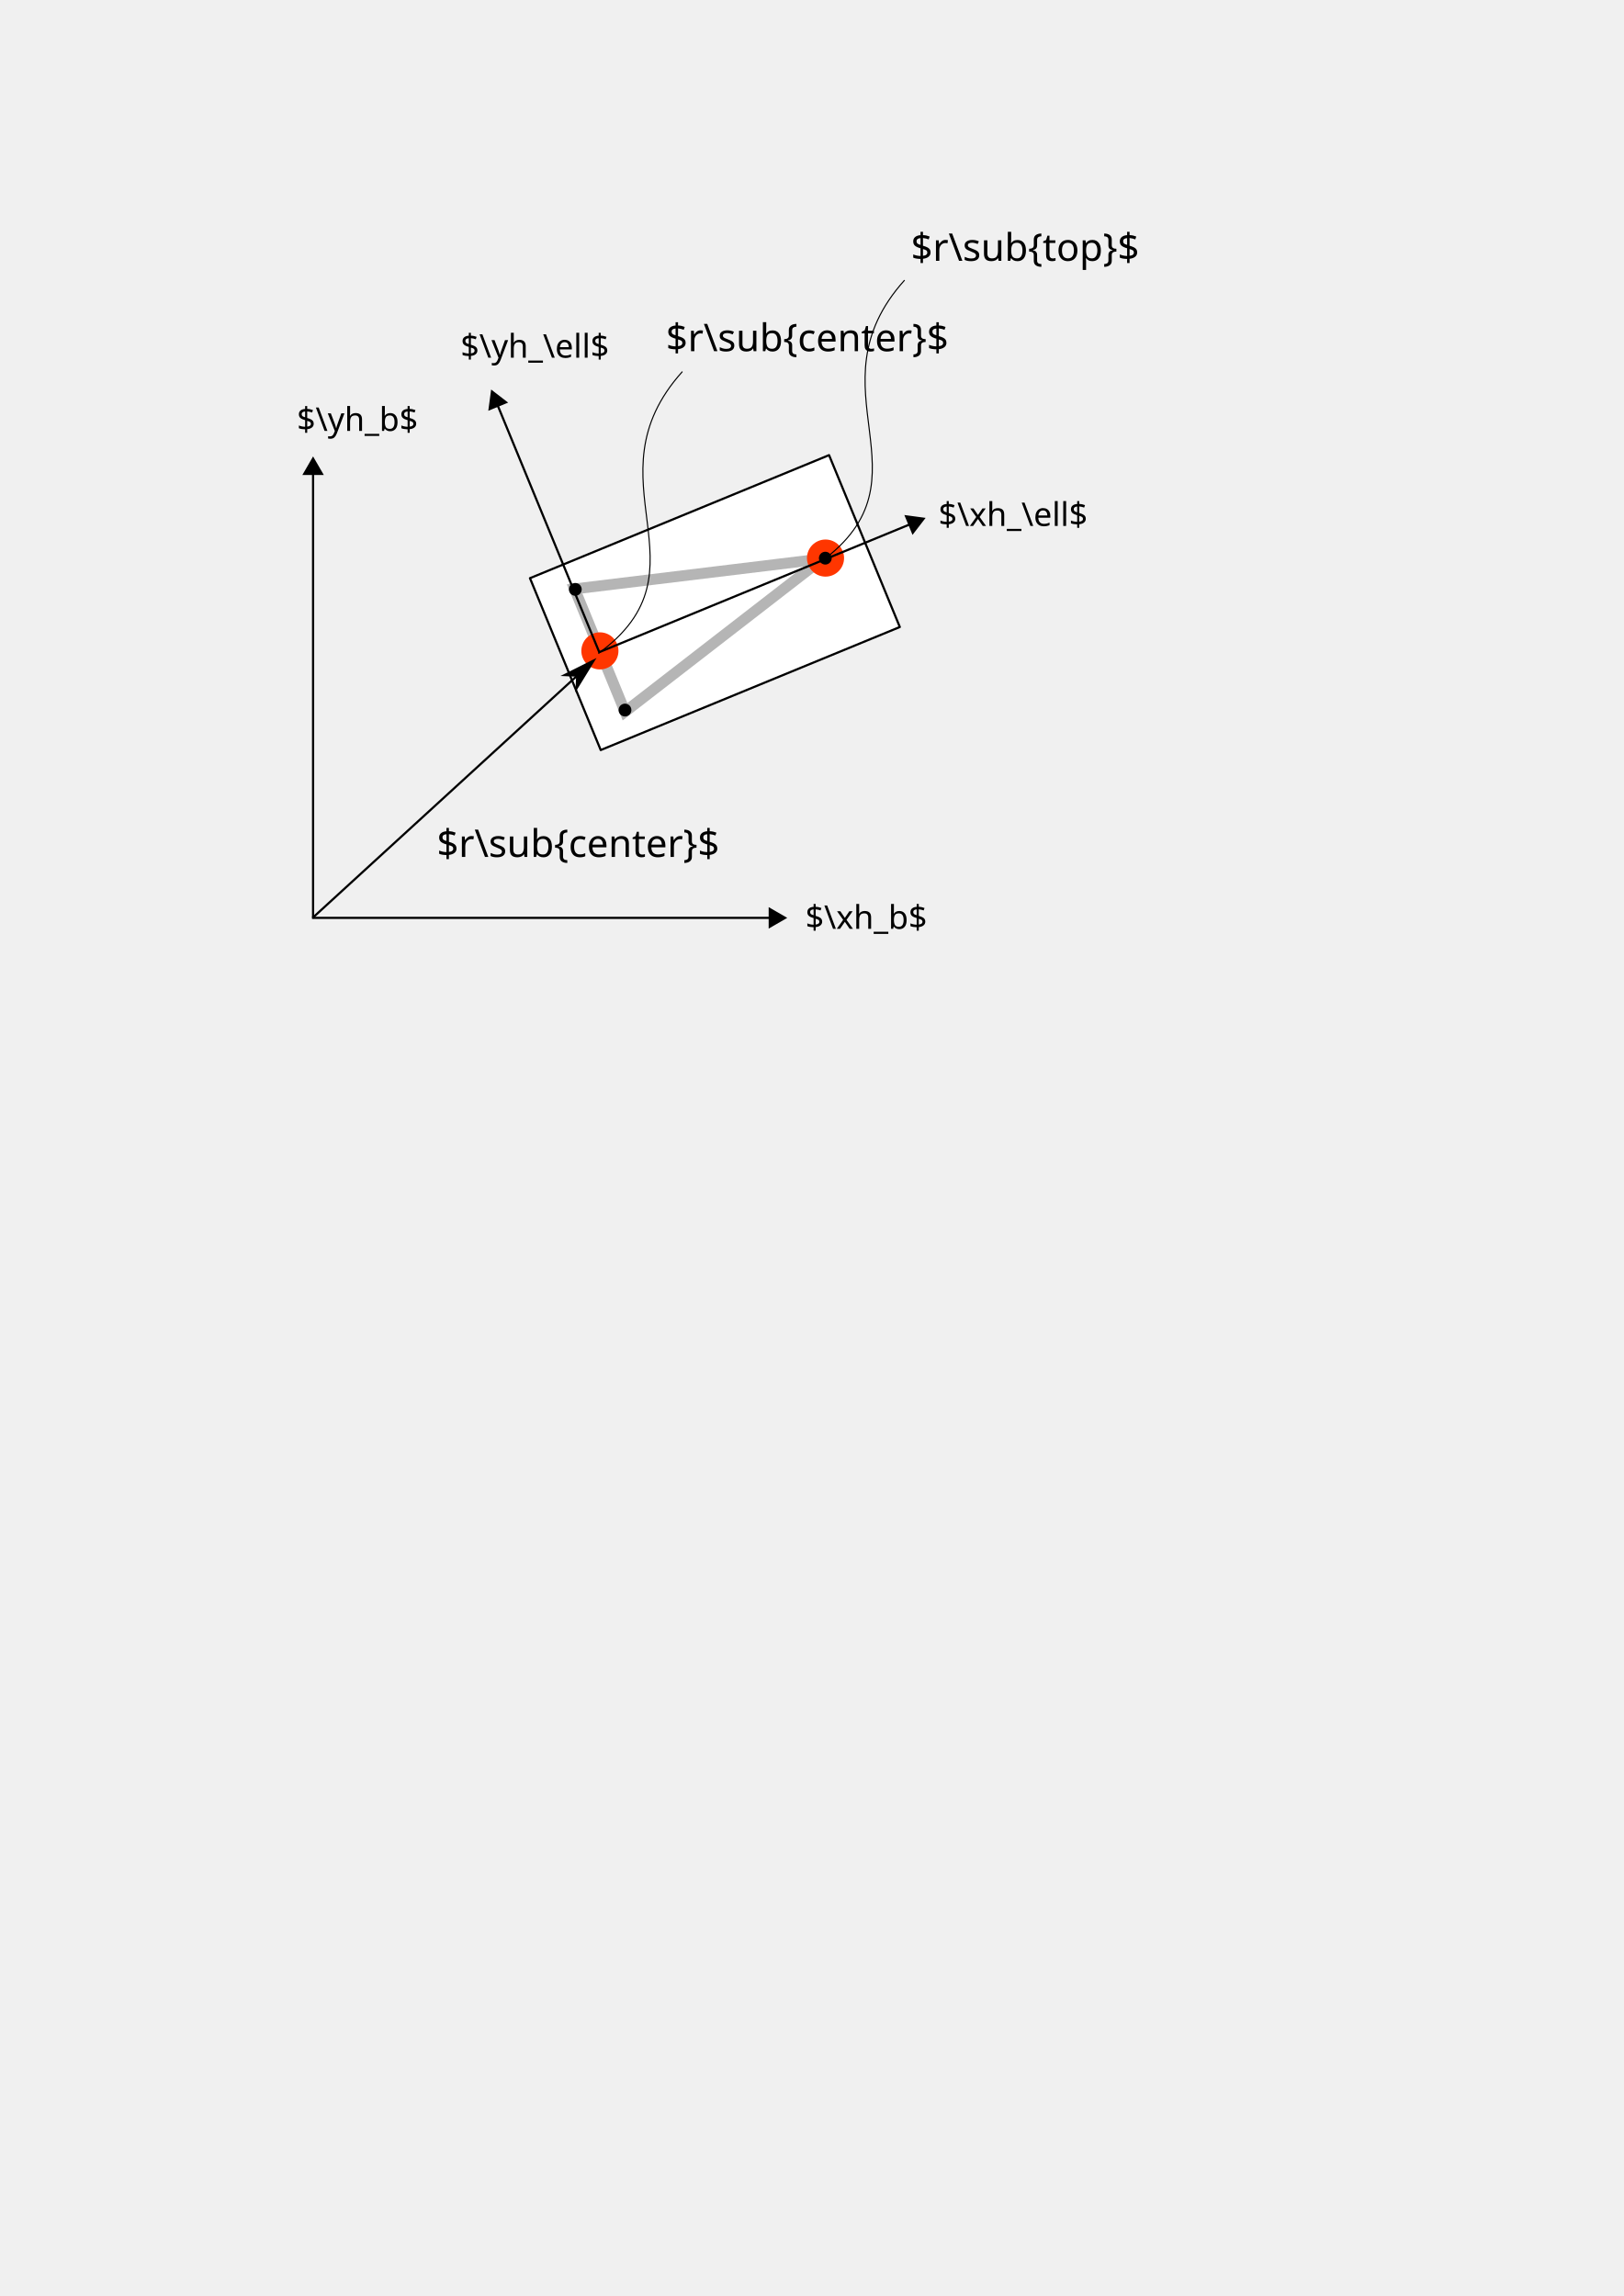
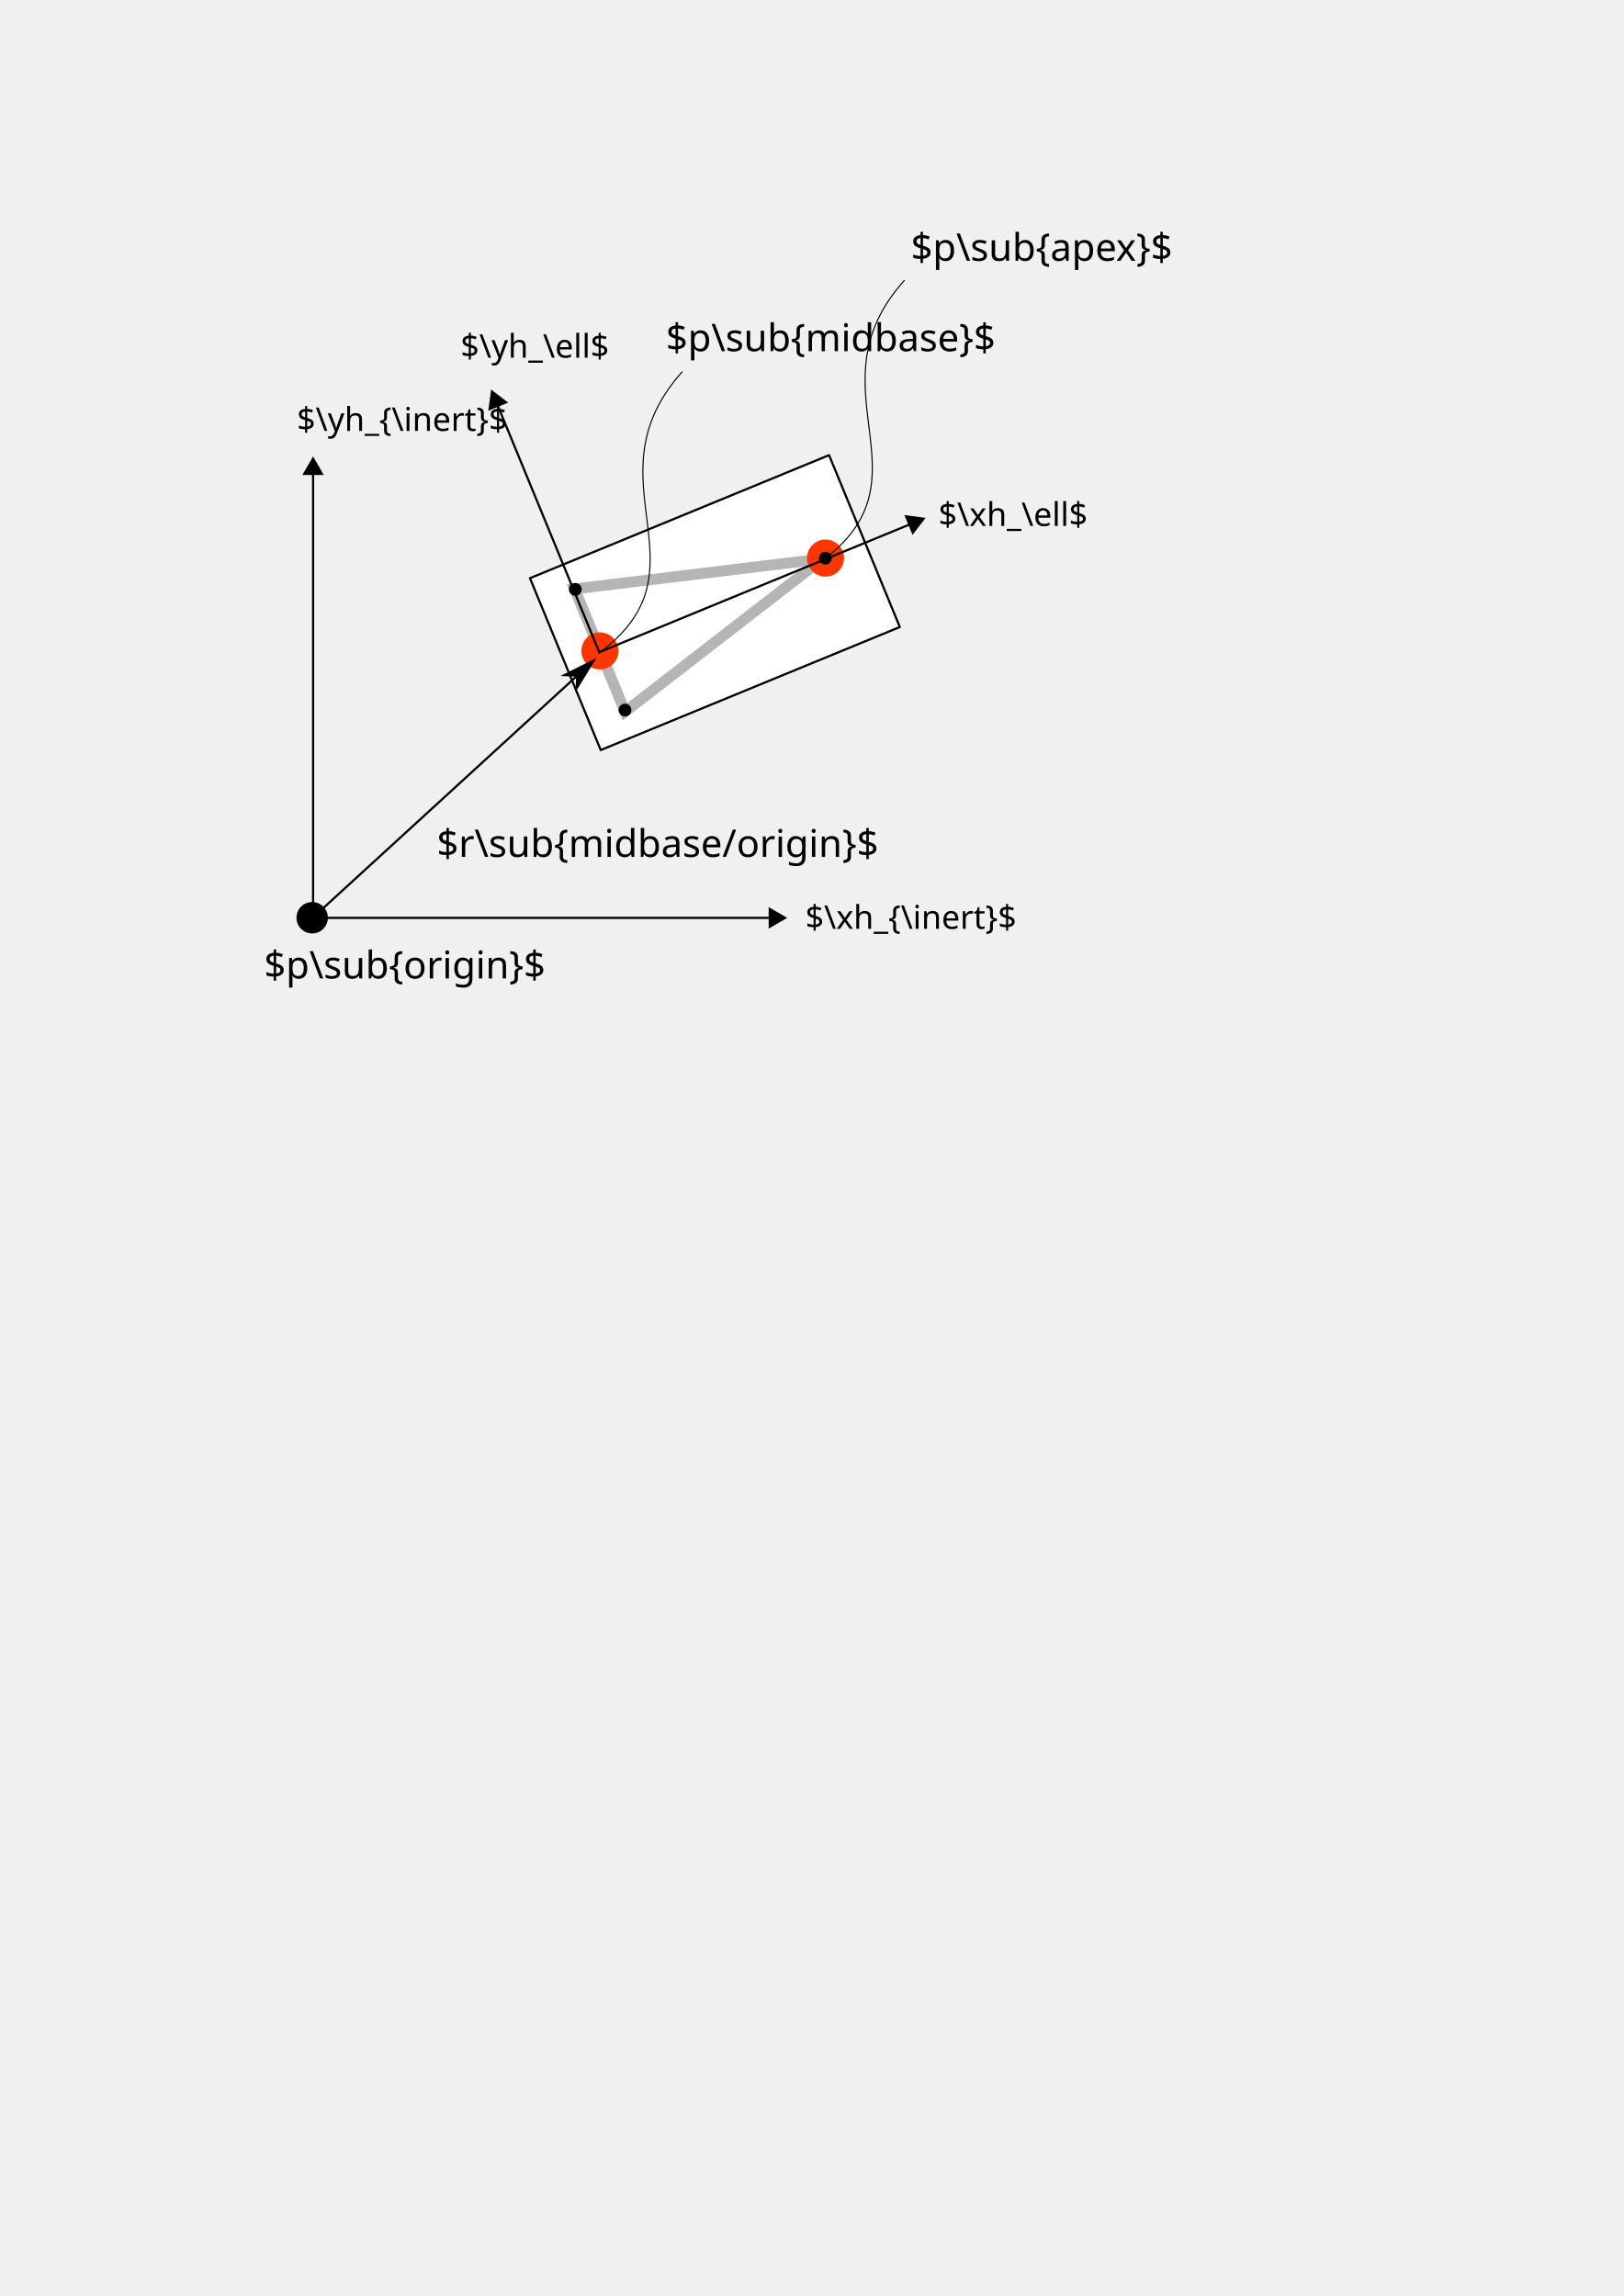
<svg xmlns="http://www.w3.org/2000/svg" width="210mm" height="297mm" viewBox="0 0 744.094 1052.362" id="svg2" version="1.1">
  <defs id="defs4">
    <marker style="overflow:visible" id="marker10744" refX="0.0" refY="0.0" orient="auto">
      <path transform="scale(0.8)" style="fill-rule:evenodd;stroke:#000000;stroke-width:1pt;stroke-opacity:1;fill:#000000;fill-opacity:1" d="M 5.77,0.0 L -2.88,5.0 L -2.88,-5.0 L 5.77,0.0 z " id="path10746" />
    </marker>
    <marker style="overflow:visible" id="marker10680" refX="0.0" refY="0.0" orient="auto">
      <path transform="scale(-0.8)" style="fill-rule:evenodd;stroke:#000000;stroke-width:1pt;stroke-opacity:1;fill:#000000;fill-opacity:1" d="M 5.77,0.0 L -2.88,5.0 L -2.88,-5.0 L 5.77,0.0 z " id="path10682" />
    </marker>
    <marker orient="auto" refY="0.0" refX="0.0" id="TriangleInL" style="overflow:visible">
      <path id="path6777" d="M 5.77,0.0 L -2.88,5.0 L -2.88,-5.0 L 5.77,0.0 z " style="fill-rule:evenodd;stroke:#000000;stroke-width:1pt;stroke-opacity:1;fill:#000000;fill-opacity:1" transform="scale(-0.8)" />
    </marker>
    <marker orient="auto" refY="0.0" refX="0.0" id="TriangleOutL" style="overflow:visible">
      <path id="path6786" d="M 5.77,0.0 L -2.88,5.0 L -2.88,-5.0 L 5.77,0.0 z " style="fill-rule:evenodd;stroke:#000000;stroke-width:1pt;stroke-opacity:1;fill:#000000;fill-opacity:1" transform="scale(0.8)" />
    </marker>
    <marker orient="auto" refY="0.0" refX="0.0" id="marker4358" style="overflow:visible;">
      <path id="path4360" d="M 0.0,0.0 L 5.0,-5.0 L -12.5,0.0 L 5.0,5.0 L 0.0,0.0 z " style="fill-rule:evenodd;stroke:#000000;stroke-width:1pt;stroke-opacity:1;fill:#000000;fill-opacity:1" transform="scale(0.8) rotate(180) translate(12.5,0)" />
    </marker>
    <marker style="overflow:visible;" id="marker8351" refX="0.0" refY="0.0" orient="auto">
      <path transform="scale(0.8) rotate(180) translate(12.5,0)" style="fill-rule:evenodd;stroke:#000000;stroke-width:1pt;stroke-opacity:1;fill:#000000;fill-opacity:1" d="M 0.0,0.0 L 5.0,-5.0 L -12.5,0.0 L 5.0,5.0 L 0.0,0.0 z " id="path8353" />
    </marker>
    <marker style="overflow:visible;" id="marker5997" refX="0.0" refY="0.0" orient="auto">
      <path transform="scale(0.8) rotate(180) translate(12.5,0)" style="fill-rule:evenodd;stroke:#000000;stroke-width:1pt;stroke-opacity:1;fill:#000000;fill-opacity:1" d="M 0.0,0.0 L 5.0,-5.0 L -12.5,0.0 L 5.0,5.0 L 0.0,0.0 z " id="path5999" />
    </marker>
    <marker orient="auto" refY="0" refX="0" id="marker4537" style="overflow:visible">
      <path id="path4539" d="m 5.77,0 -8.65,5 0,-10 8.65,5 z" style="fill:#000000;fill-opacity:1;fill-rule:evenodd;stroke:#000000;stroke-width:1pt;stroke-opacity:1" transform="scale(-0.8,-0.8)" />
    </marker>
    <marker orient="auto" refY="0" refX="0" id="marker4805" style="overflow:visible">
      <path id="path4807" d="m 5.77,0 -8.65,5 0,-10 8.65,5 z" style="fill:#000000;fill-opacity:1;fill-rule:evenodd;stroke:#000000;stroke-width:1pt;stroke-opacity:1" transform="scale(0.8,0.8)" />
    </marker>
  </defs>
  <g id="layer1">
    <g transform="matrix(0.727611,-0.2993616,0.2994877,0.7276279,-187.7546,377.9316)" id="g6681">
      <rect style="fill:#ffffff;fill-opacity:1;stroke:#000000;stroke-width:1.271;stroke-linecap:round;stroke-linejoin:round;stroke-miterlimit:4;stroke-dasharray:none;stroke-dashoffset:9.8;stroke-opacity:1" id="rect6683" width="188.376" height="108.264" x="560.751" y="75.508" />
      <path style="fill:none;fill-rule:evenodd;stroke:#b5b5b5;stroke-width:6.355;stroke-linecap:butt;stroke-linejoin:miter;stroke-miterlimit:4;stroke-dasharray:none;stroke-opacity:1" d="M 582.42,91.186 722.677,129.912 582.342,168.513 Z" id="path6685" />
      <circle style="fill:#ff3600;fill-opacity:1;stroke:none;stroke-width:5;stroke-linecap:round;stroke-linejoin:round;stroke-miterlimit:4;stroke-dasharray:none;stroke-dashoffset:9.8;stroke-opacity:1" id="circle6687" cx="724.398" cy="130.172" r="10.804" />
      <circle r="10.804" cy="130.172" cx="582.298" id="circle6689" style="fill:#ff3600;fill-opacity:1;stroke:none;stroke-width:5;stroke-linecap:round;stroke-linejoin:round;stroke-miterlimit:4;stroke-dasharray:none;stroke-dashoffset:9.8;stroke-opacity:1" />
      <circle style="fill:#000000;fill-opacity:1;stroke:none;stroke-width:5;stroke-linecap:round;stroke-linejoin:round;stroke-miterlimit:4;stroke-dasharray:none;stroke-dashoffset:9.8;stroke-opacity:1" id="circle6691" cx="582.686" cy="91.593" r="3.733" />
      <circle r="3.733" cy="167.607" cx="582.686" id="circle6693" style="fill:#000000;fill-opacity:1;stroke:none;stroke-width:5;stroke-linecap:round;stroke-linejoin:round;stroke-miterlimit:4;stroke-dasharray:none;stroke-dashoffset:9.8;stroke-opacity:1" />
      <circle style="fill:#000000;fill-opacity:1;stroke:none;stroke-width:5;stroke-linecap:round;stroke-linejoin:round;stroke-miterlimit:4;stroke-dasharray:none;stroke-dashoffset:9.8;stroke-opacity:1" id="circle6695" cx="724.265" cy="130.168" r="3.733" />
+       <ellipse style="fill:#000000;fill-opacity:1;stroke:none;stroke-width:0.635;stroke-linecap:round;stroke-linejoin:round;stroke-miterlimit:4;stroke-dasharray:none;stroke-dashoffset:0;stroke-opacity:1" id="path4889" cx="420.44" cy="54.278" transform="matrix(0.9247899,0.3804783,-0.3806229,0.9247304,0,0)" rx="9.147" ry="9.148" />
    </g>
    <path style="fill:none;fill-rule:evenodd;stroke:#000000;stroke-width:1px;stroke-linecap:butt;stroke-linejoin:miter;stroke-opacity:1;marker-end:url(#marker5997)" d="M 143.214,420.732 271.934,302.883" id="path5989" />
    <text xml:space="preserve" style="font-style:normal;font-weight:normal;font-size:17.5px;line-height:125%;font-family:sans-serif;letter-spacing:0px;word-spacing:0px;fill:#000000;fill-opacity:1;stroke:none;stroke-width:1px;stroke-linecap:butt;stroke-linejoin:miter;stroke-opacity:1" x="430.043" y="241.072" id="text17101">
      <tspan id="tspan17103" x="430.043" y="241.072" style="font-size:15px">$\xh_\ell$</tspan>
    </text>
    <text id="text17105" y="163.929" x="211.044" style="font-style:normal;font-weight:normal;font-size:17.5px;line-height:125%;font-family:sans-serif;letter-spacing:0px;word-spacing:0px;fill:#000000;fill-opacity:1;stroke:none;stroke-width:1px;stroke-linecap:butt;stroke-linejoin:miter;stroke-opacity:1" xml:space="preserve">
      <tspan style="font-size:15px" y="163.929" x="211.044" id="tspan17107">$\yh_\ell$</tspan>
    </text>
    <path style="fill:none;fill-rule:evenodd;stroke:#000000;stroke-width:1;stroke-linecap:butt;stroke-linejoin:miter;stroke-miterlimit:4;stroke-dasharray:none;stroke-opacity:1;marker-start:url(#marker10680);marker-end:url(#marker10744)" d="M 418.931,239.529 274.615,298.917 227.238,183.786" id="path17117" />
    <text id="text9458" y="425.718" x="369.042" style="font-style:normal;font-weight:normal;font-size:17.5px;line-height:125%;font-family:sans-serif;letter-spacing:0px;word-spacing:0px;fill:#000000;fill-opacity:1;stroke:none;stroke-width:1px;stroke-linecap:butt;stroke-linejoin:miter;stroke-opacity:1" xml:space="preserve">
-       <tspan style="font-size:15px" y="425.718" x="369.042" id="tspan9460">$\xh_b$</tspan>
+       <tspan style="font-size:15px" y="425.718" x="369.042" id="tspan9460">$\xh_{\inert}$</tspan>
    </text>
    <text xml:space="preserve" style="font-style:normal;font-weight:normal;font-size:17.5px;line-height:125%;font-family:sans-serif;letter-spacing:0px;word-spacing:0px;fill:#000000;fill-opacity:1;stroke:none;stroke-width:1px;stroke-linecap:butt;stroke-linejoin:miter;stroke-opacity:1" x="136.03" y="197.504" id="text9462">
-       <tspan id="tspan9464" x="136.03" y="197.504" style="font-size:15px">$\yh_b$</tspan>
+       <tspan id="tspan9464" x="136.03" y="197.504" style="font-size:15px">$\yh_{\inert}$</tspan>
    </text>
    <path id="path9466" d="m 355.092,420.699 -211.616,0 0,-205.815" style="fill:none;fill-rule:evenodd;stroke:#000000;stroke-width:1;stroke-linecap:butt;stroke-linejoin:miter;stroke-miterlimit:4;stroke-dasharray:none;stroke-opacity:1;marker-start:url(#TriangleInL);marker-end:url(#TriangleOutL)" />
    <text xml:space="preserve" style="font-style:normal;font-weight:normal;font-size:17.5px;line-height:125%;font-family:sans-serif;letter-spacing:0px;word-spacing:0px;fill:#000000;fill-opacity:1;stroke:none;stroke-width:1px;stroke-linecap:butt;stroke-linejoin:miter;stroke-opacity:1" x="417.426" y="119.535" id="text12838">
-       <tspan id="tspan12840" x="417.426" y="119.535">$r\sub{top}$</tspan>
+       <tspan id="tspan12840" x="417.426" y="119.535">$p\sub{apex}$</tspan>
    </text>
    <path id="path12842" d="m 376.031,257.6 c 53.134,-38.627 -6.31,-79.313 38.51,-129.188" style="fill:none;fill-rule:evenodd;stroke:#000000;stroke-width:0.5;stroke-linecap:butt;stroke-linejoin:miter;stroke-miterlimit:4;stroke-dasharray:none;stroke-opacity:1" />
    <text id="text12844" y="160.964" x="305.177" style="font-style:normal;font-weight:normal;font-size:17.5px;line-height:125%;font-family:sans-serif;letter-spacing:0px;word-spacing:0px;fill:#000000;fill-opacity:1;stroke:none;stroke-width:1px;stroke-linecap:butt;stroke-linejoin:miter;stroke-opacity:1" xml:space="preserve">
-       <tspan y="160.964" x="305.177" id="tspan12846">$r\sub{center}$</tspan>
+       <tspan y="160.964" x="305.177" id="tspan12846">$p\sub{midbase}$</tspan>
    </text>
    <path style="fill:none;fill-rule:evenodd;stroke:#000000;stroke-width:0.5;stroke-linecap:butt;stroke-linejoin:miter;stroke-miterlimit:4;stroke-dasharray:none;stroke-opacity:1" d="m 274.209,299.501 c 53.134,-38.627 -6.31,-79.313 38.51,-129.188" id="path12848" />
    <text id="text6025" y="392.76" x="200.177" style="font-style:normal;font-weight:normal;font-size:17.5px;line-height:125%;font-family:sans-serif;letter-spacing:0px;word-spacing:0px;fill:#000000;fill-opacity:1;stroke:none;stroke-width:1px;stroke-linecap:butt;stroke-linejoin:miter;stroke-opacity:1" xml:space="preserve">
-       <tspan y="392.76" x="200.177" id="tspan6027">$r\sub{center}$</tspan>
+       <tspan y="392.76" x="200.177" id="tspan6027">$r\sub{midbase/origin}$</tspan>
+     </text>
+     <text id="text4891" y="448.464" x="120.998" style="font-style:normal;font-weight:normal;font-size:17.5px;line-height:125%;font-family:sans-serif;letter-spacing:0px;word-spacing:0px;fill:#000000;fill-opacity:1;stroke:none;stroke-width:1px;stroke-linecap:butt;stroke-linejoin:miter;stroke-opacity:1" xml:space="preserve">
+       <tspan y="448.464" x="120.998" id="tspan4893">$p\sub{origin}$</tspan>
    </text>
  </g>
</svg>
